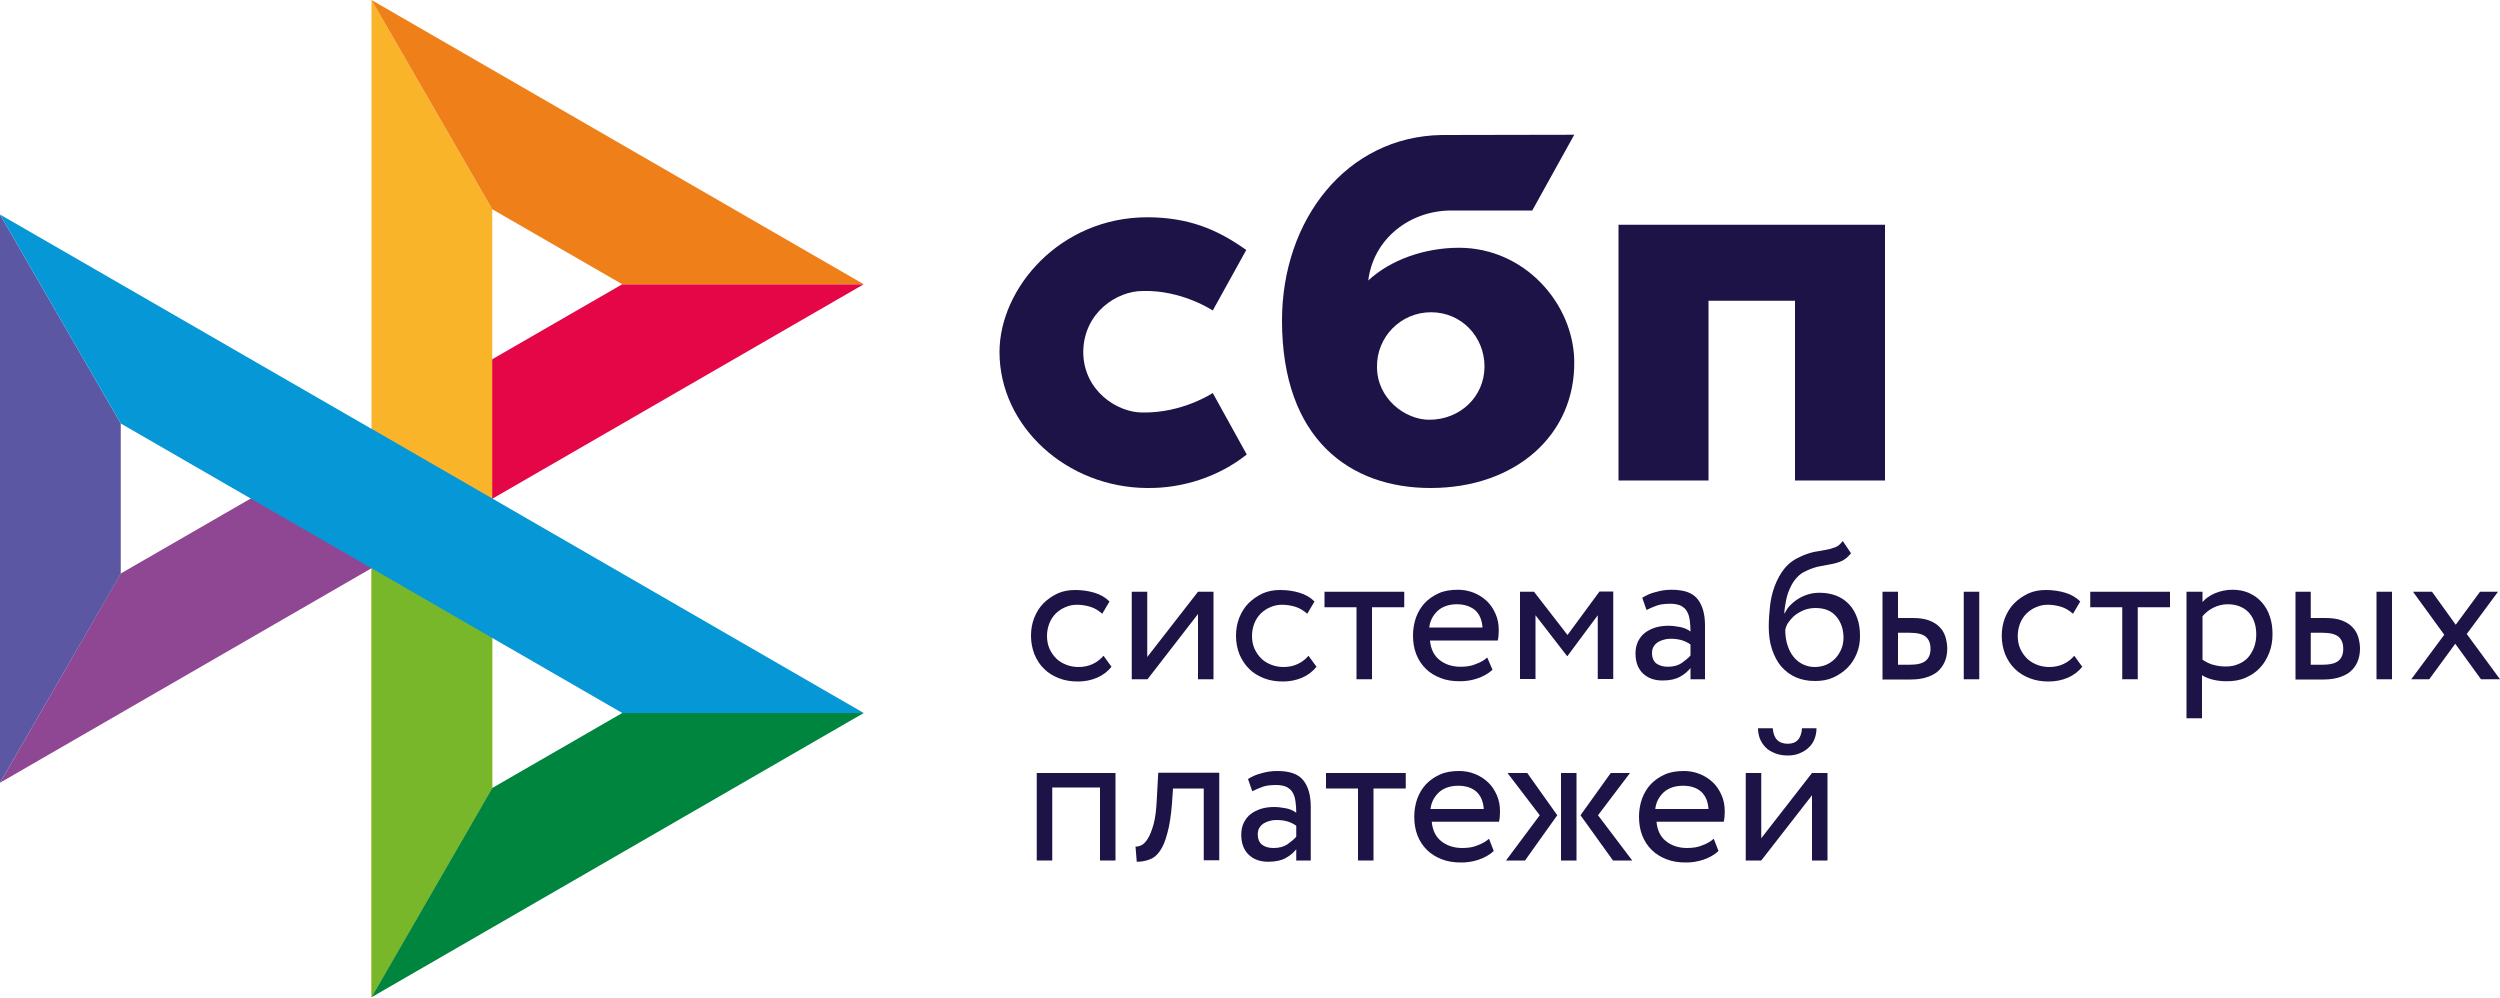
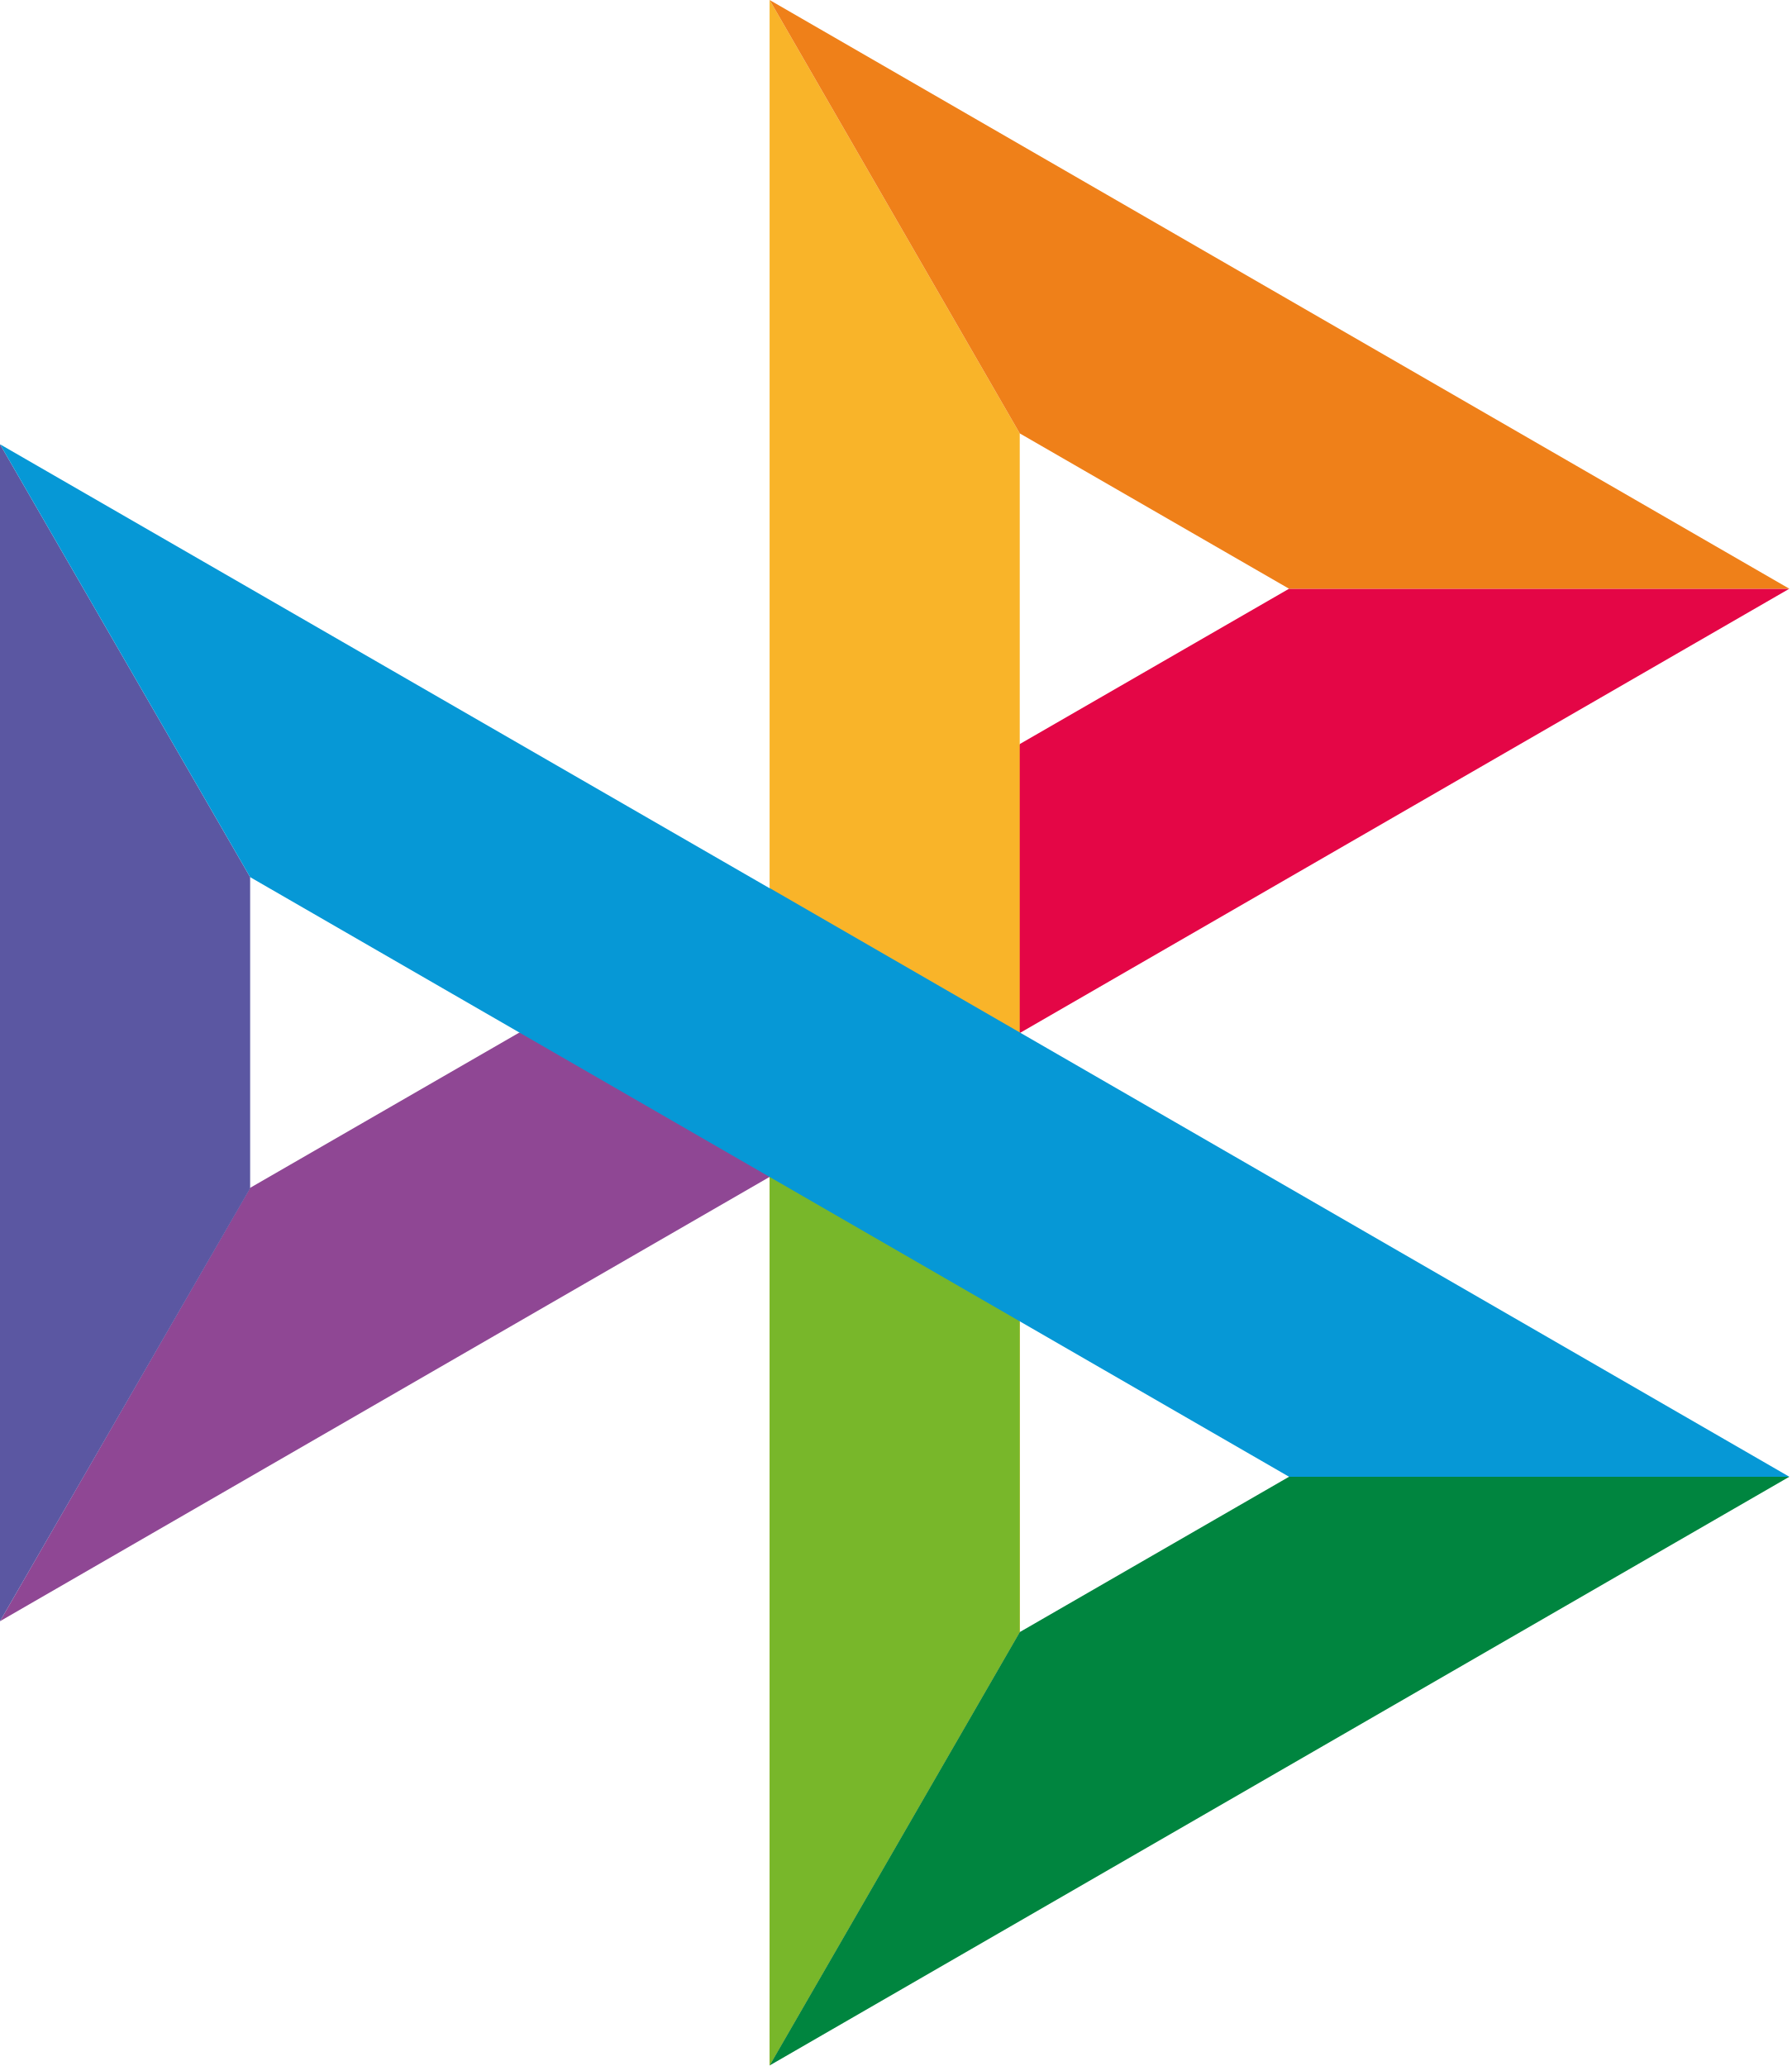
- <svg xmlns="http://www.w3.org/2000/svg" version="1.1" id="Слой_1" x="0px" y="0px" viewBox="0 0 1000 398.9" style="enable-background:new 0 0 1000 398.9;" xml:space="preserve">
-   <style type="text/css">
- 	.st0{fill:#8F4794;}
- 	.st1{fill:#E40646;}
- 	.st2{fill:#F9B429;}
- 	.st3{fill:#EF8019;}
- 	.st4{fill:#78B72A;}
- 	.st5{fill:#00853F;}
- 	.st6{fill:#5B57A2;}
- 	.st7{fill:#0698D6;}
- 	.st8{fill:#1D1346;}
- </style>
-   <g>
-     <g>
-       <g>
-         <path class="st0" d="M100.3,199.4l-52,30L0,313.1l196.9-113.7L100.3,199.4z" />
-       </g>
-     </g>
-     <g>
-       <g>
-         <path class="st1" d="M248.9,113.7l-52,30l-48.3,83.7l196.9-113.7L248.9,113.7z" />
-       </g>
-     </g>
-     <g>
-       <g>
-         <polygon class="st2" points="196.9,83.7 148.6,0 148.6,171.5 148.6,227.4 148.6,398.9 196.9,315.2    " />
-       </g>
-     </g>
-     <g>
-       <g>
-         <polygon class="st3" points="148.6,0 196.9,83.7 248.9,113.7 345.5,113.7    " />
-       </g>
-     </g>
-     <g>
-       <g>
-         <polygon class="st4" points="148.6,171.5 148.6,398.9 196.9,315.2 196.9,255.2    " />
-       </g>
-     </g>
-     <g>
-       <g>
-         <path class="st5" d="M248.9,285.2l-52,30l-48.3,83.7l196.9-113.7L248.9,285.2z" />
-       </g>
-     </g>
-     <g>
-       <g>
-         <polygon class="st6" points="0,85.8 0,313.1 48.3,229.5 48.3,169.4    " />
-       </g>
-     </g>
-     <g>
-       <g>
-         <polygon class="st7" points="148.6,171.5 148.7,171.6 0,85.8 48.3,169.4 248.9,285.2 345.5,285.2    " />
-       </g>
-     </g>
-     <g>
-       <g>
-         <g>
-           <path class="st8" d="M918.1,236.7h6.2v10.5h5.8c2.7,0,4.9,0.3,6.7,1c1.8,0.7,3.2,1.6,4.2,2.7c1.1,1.1,1.8,2.4,2.3,3.9      c0.4,1.5,0.7,3,0.7,4.5c0,1.6-0.2,3.1-0.7,4.6c-0.5,1.5-1.3,2.8-2.4,4c-1.1,1.2-2.6,2.1-4.5,2.8c-1.9,0.7-4.2,1.1-6.9,1.1h-11.3      V236.7z M924.3,253v12.9h4.5c3.1,0,5.3-0.5,6.6-1.6c1.3-1.1,1.9-2.7,1.9-4.8c0-2.1-0.6-3.7-1.9-4.8c-1.3-1.1-3.5-1.6-6.5-1.6      H924.3z M950.6,236.7h6.2v35h-6.2V236.7z" />
-         </g>
-       </g>
-       <g>
-         <g>
-           <path class="st8" d="M986.7,253.6l13.3,18.1h-7.6l-10.3-14.2l-10.4,14.2h-7.2l13.2-17.8l-12.5-17.2h7.6l9.5,13.2l9.7-13.2h7.2      L986.7,253.6z" />
-         </g>
-       </g>
-       <g>
-         <g>
-           <path class="st8" d="M444.6,266.7c-1.5,1.9-3.5,3.4-5.8,4.4c-2.4,1-4.9,1.5-7.6,1.5c-2.8,0-5.3-0.4-7.6-1.3      c-2.3-0.9-4.3-2.1-5.9-3.7c-1.7-1.6-2.9-3.5-3.9-5.8c-0.9-2.3-1.4-4.8-1.4-7.5c0-2.5,0.4-4.9,1.3-7.2c0.9-2.2,2.1-4.2,3.7-5.8      c1.6-1.6,3.5-2.9,5.6-3.9c2.2-1,4.5-1.4,7.1-1.4c2.8,0,5.4,0.4,7.7,1.1c2.4,0.7,4.4,1.9,6,3.5l-2.9,4.9      c-1.5-1.3-3.1-2.3-4.8-2.8c-1.7-0.5-3.4-0.8-5.3-0.8c-1.6,0-3.1,0.3-4.5,0.9c-1.5,0.6-2.7,1.4-3.9,2.5c-1.1,1.1-2,2.4-2.6,3.9      c-0.6,1.5-1,3.2-1,5.1c0,1.9,0.3,3.6,1,5.2c0.7,1.5,1.6,2.8,2.7,3.9c1.1,1.1,2.5,1.9,4,2.5c1.5,0.6,3.2,0.9,4.9,0.9      c2.1,0,4-0.4,5.7-1.2c1.7-0.8,3.1-1.9,4.3-3.3L444.6,266.7z" />
-         </g>
-       </g>
-       <g>
-         <g>
-           <path class="st8" d="M452.7,271.7v-35h6.2v26.1l20.3-26.1h6.2v35h-6.2v-26.1L459,271.7H452.7z" />
-         </g>
-       </g>
-       <g>
-         <g>
-           <path class="st8" d="M526.6,266.7c-1.5,1.9-3.5,3.4-5.8,4.4c-2.4,1-4.9,1.5-7.6,1.5c-2.8,0-5.3-0.4-7.6-1.3      c-2.3-0.9-4.3-2.1-5.9-3.7s-2.9-3.5-3.9-5.8c-0.9-2.3-1.4-4.8-1.4-7.5c0-2.5,0.4-4.9,1.3-7.2c0.9-2.2,2.1-4.2,3.7-5.8      c1.6-1.6,3.5-2.9,5.6-3.9c2.2-1,4.5-1.4,7.1-1.4c2.8,0,5.4,0.4,7.7,1.1c2.4,0.7,4.4,1.9,6,3.5l-2.9,4.9      c-1.5-1.3-3.1-2.3-4.8-2.8c-1.7-0.5-3.4-0.8-5.3-0.8c-1.6,0-3.1,0.3-4.5,0.9c-1.5,0.6-2.7,1.4-3.9,2.5c-1.1,1.1-2,2.4-2.6,3.9      c-0.6,1.5-1,3.2-1,5.1c0,1.9,0.3,3.6,1,5.2c0.7,1.5,1.6,2.8,2.7,3.9c1.1,1.1,2.5,1.9,4,2.5c1.5,0.6,3.2,0.9,4.9,0.9      c2.1,0,4-0.4,5.7-1.2c1.7-0.8,3.1-1.9,4.3-3.3L526.6,266.7z" />
-         </g>
-       </g>
-       <g>
-         <g>
-           <path class="st8" d="M529.8,236.7h31.9v6.2h-12.9v28.8h-6.2v-28.8h-12.8V236.7z" />
-         </g>
-       </g>
-       <g>
-         <g>
-           <path class="st8" d="M597,267.9c-1.7,1.6-3.8,2.7-6.1,3.5c-2.4,0.8-4.7,1.1-7,1.1c-2.9,0-5.4-0.4-7.7-1.3      c-2.3-0.9-4.3-2.1-5.9-3.7s-2.9-3.5-3.8-5.8c-0.9-2.3-1.3-4.8-1.3-7.5c0-2.5,0.4-4.9,1.2-7.2c0.8-2.2,2-4.2,3.5-5.8      c1.5-1.6,3.4-2.9,5.6-3.9c2.2-1,4.8-1.4,7.7-1.4c2.2,0,4.3,0.4,6.3,1.2c2,0.8,3.7,1.9,5.2,3.3c1.5,1.4,2.6,3.1,3.5,5.1      c0.9,2,1.3,4.2,1.3,6.5c0,1.6-0.1,3-0.4,4.2H572c0.3,3.3,1.5,5.9,3.7,7.7c2.2,1.8,5.1,2.8,8.5,2.8c2.3,0,4.4-0.3,6.2-1.1      c1.9-0.7,3.4-1.6,4.5-2.6L597,267.9z M582.8,241.7c-3.2,0-5.8,0.9-7.7,2.6c-1.9,1.8-3.1,4-3.4,6.7h21.3      c-0.2-2.9-1.1-5.2-2.9-6.9C588.3,242.6,585.8,241.7,582.8,241.7z" />
-         </g>
-       </g>
-       <g>
-         <g>
-           <path class="st8" d="M607.9,236.7h5.7L627,254l12.8-17.4h5.5v35h-6.2v-25.5l-12.1,16.3h-0.2l-12.6-16.3v25.5h-6.2V236.7z" />
-         </g>
-       </g>
-       <g>
-         <g>
-           <path class="st8" d="M656.9,239.1c1.6-1,3.3-1.8,5.4-2.3c2-0.6,4.1-0.9,6.3-0.9c5,0,8.4,1.2,10.4,3.7c2,2.5,3,6,3,10.6v21.5      h-5.8v-4.5c-1,1.3-2.4,2.5-4.2,3.5c-1.8,1-4.1,1.5-7,1.5c-3.2,0-5.8-0.9-7.8-2.8c-2-1.9-3-4.6-3-8c0-1.8,0.3-3.3,1-4.8      c0.7-1.4,1.6-2.6,2.8-3.5s2.6-1.6,4.2-2.1c1.6-0.5,3.4-0.7,5.3-0.7c1.3,0,2.8,0.2,4.5,0.5c1.6,0.3,3,0.9,4.2,1.8      c0-1.6-0.1-3.1-0.3-4.5c-0.2-1.4-0.5-2.5-1.1-3.5c-0.5-1-1.4-1.7-2.4-2.3c-1.1-0.5-2.5-0.8-4.2-0.8c-2.2,0-4,0.2-5.4,0.7      c-1.4,0.5-2.8,1.1-4.2,1.8L656.9,239.1z M667.1,266.7c2.3,0,4.1-0.5,5.6-1.5c1.4-1,2.6-2,3.5-3v-4.4c-2.2-1.6-4.8-2.3-7.9-2.3      c-0.9,0-1.9,0.1-2.8,0.4c-0.9,0.2-1.7,0.6-2.4,1c-0.7,0.5-1.3,1.1-1.7,1.8c-0.4,0.7-0.6,1.6-0.6,2.6c0,1.7,0.5,3,1.6,4      C663.5,266.1,665,266.7,667.1,266.7z" />
-         </g>
-       </g>
-       <g>
-         <g>
-           <path class="st8" d="M740.4,221.3c-1.1,1.4-2.3,2.4-3.5,3c-1.3,0.6-2.6,1-4.1,1.3c-1.5,0.3-3.1,0.6-4.8,0.9      c-1.7,0.3-3.5,0.9-5.4,1.8c-1.7,0.7-3,1.7-4.1,3c-1.1,1.2-1.9,2.6-2.6,4.2c-0.7,1.5-1.2,3.2-1.5,4.8s-0.6,3.3-0.7,5h0.2      c0.6-1.2,1.3-2.4,2.3-3.3c1-1,2-1.8,3.3-2.6c1.2-0.7,2.5-1.3,3.9-1.7c1.4-0.4,2.9-0.6,4.4-0.6c2.5,0,4.7,0.4,6.8,1.2      c2,0.8,3.7,2,5.1,3.5c1.4,1.5,2.5,3.4,3.2,5.5c0.8,2.1,1.1,4.5,1.1,7.2c0,2.4-0.4,4.7-1.3,6.9c-0.9,2.2-2.1,4.1-3.7,5.7      c-1.6,1.6-3.5,2.9-5.7,3.9c-2.2,1-4.6,1.4-7.3,1.4c-2.9,0-5.4-0.5-7.7-1.5c-2.3-1-4.2-2.5-5.8-4.3c-1.6-1.9-2.8-4.2-3.7-6.9      s-1.3-5.7-1.3-9.1c0-2.6,0.2-5.3,0.5-8.1c0.3-2.8,0.9-5.5,1.9-8.1s2.2-4.9,3.9-7c1.7-2.1,3.9-3.7,6.7-4.9c2-0.9,3.9-1.5,5.5-1.8      c1.7-0.3,3.2-0.5,4.5-0.8c1.3-0.2,2.5-0.6,3.6-1c1.1-0.4,2.1-1.3,3-2.5L740.4,221.3z M714.1,251.9c0,2.3,0.3,4.3,0.9,6.2      c0.6,1.8,1.4,3.4,2.4,4.6c1,1.3,2.3,2.3,3.7,3c1.5,0.7,3,1.1,4.7,1.1c1.7,0,3.3-0.3,4.7-0.9c1.4-0.6,2.6-1.5,3.6-2.5      c1-1.1,1.8-2.3,2.4-3.7c0.6-1.4,0.9-3,0.9-4.6c0-3.4-1-6.3-2.9-8.5c-1.9-2.3-4.7-3.4-8.3-3.4c-1.7,0-3.2,0.3-4.5,0.8      s-2.5,1.2-3.6,2c-1,0.8-1.9,1.8-2.6,2.8C714.8,249.6,714.4,250.7,714.1,251.9z" />
-         </g>
-       </g>
-       <g>
-         <g>
-           <path class="st8" d="M753,236.7h6.2v10.5h5.8c2.7,0,4.9,0.3,6.7,1c1.8,0.7,3.2,1.6,4.2,2.7c1.1,1.1,1.8,2.4,2.3,3.9      c0.4,1.5,0.7,3,0.7,4.5c0,1.6-0.2,3.1-0.7,4.6c-0.5,1.5-1.3,2.8-2.4,4c-1.1,1.2-2.6,2.1-4.5,2.8c-1.9,0.7-4.2,1.1-6.9,1.1H753      V236.7z M759.2,253v12.9h4.5c3.1,0,5.3-0.5,6.6-1.6c1.3-1.1,1.9-2.7,1.9-4.8c0-2.1-0.6-3.7-1.9-4.8c-1.3-1.1-3.5-1.6-6.5-1.6      H759.2z M785.5,236.7h6.2v35h-6.2V236.7z" />
-         </g>
-       </g>
-       <g>
-         <g>
-           <path class="st8" d="M832.9,266.7c-1.5,1.9-3.5,3.4-5.8,4.4c-2.4,1-4.9,1.5-7.6,1.5c-2.8,0-5.3-0.4-7.6-1.3      c-2.3-0.9-4.3-2.1-5.9-3.7c-1.7-1.6-2.9-3.5-3.9-5.8c-0.9-2.3-1.4-4.8-1.4-7.5c0-2.5,0.4-4.9,1.3-7.2c0.9-2.2,2.1-4.2,3.7-5.8      c1.6-1.6,3.5-2.9,5.6-3.9c2.2-1,4.5-1.4,7.1-1.4c2.8,0,5.4,0.4,7.7,1.1c2.4,0.7,4.4,1.9,6,3.5l-2.9,4.9      c-1.5-1.3-3.1-2.3-4.8-2.8c-1.7-0.5-3.4-0.8-5.3-0.8c-1.6,0-3.1,0.3-4.5,0.9c-1.5,0.6-2.7,1.4-3.9,2.5c-1.1,1.1-2,2.4-2.6,3.9      c-0.6,1.5-1,3.2-1,5.1c0,1.9,0.3,3.6,1,5.2c0.7,1.5,1.6,2.8,2.7,3.9s2.5,1.9,4,2.5c1.5,0.6,3.2,0.9,4.9,0.9c2.1,0,4-0.4,5.7-1.2      c1.7-0.8,3.1-1.9,4.3-3.3L832.9,266.7z" />
-         </g>
-       </g>
-       <g>
-         <g>
-           <path class="st8" d="M836.1,236.7H868v6.2h-12.9v28.8h-6.2v-28.8h-12.8V236.7z" />
-         </g>
-       </g>
-       <g>
-         <g>
-           <path class="st8" d="M874.8,236.7h6.2v4.1c1.2-1.4,2.9-2.6,5-3.5c2.2-0.9,4.5-1.4,6.9-1.4c2.5,0,4.7,0.4,6.7,1.3      c2,0.9,3.7,2.1,5.1,3.7c1.4,1.6,2.5,3.4,3.2,5.6c0.8,2.2,1.1,4.6,1.1,7.2c0,2.6-0.4,5.1-1.3,7.4c-0.9,2.3-2.1,4.3-3.7,6      c-1.6,1.7-3.5,3-5.8,4c-2.2,1-4.7,1.4-7.5,1.4c-1.9,0-3.7-0.2-5.4-0.6c-1.7-0.4-3.2-1-4.5-1.8v17.2h-6.2V236.7z M891.1,241.7      c-2.1,0-4,0.5-5.8,1.4c-1.8,0.9-3.2,2.1-4.3,3.4v17.4c1.6,1,3.1,1.8,4.6,2.1c1.5,0.4,3.1,0.6,4.7,0.6c1.9,0,3.6-0.3,5.1-1      c1.5-0.6,2.8-1.5,3.8-2.6c1-1.1,1.8-2.5,2.4-4c0.6-1.6,0.9-3.3,0.9-5.1c0-1.8-0.2-3.4-0.7-4.9c-0.5-1.5-1.2-2.8-2.2-3.9      c-1-1.1-2.2-1.9-3.6-2.5C894.5,242,892.9,241.7,891.1,241.7z" />
-         </g>
-       </g>
-       <g>
-         <g>
-           <path class="st8" d="M440,315h-19.1v29.2h-6.2v-35h31.5v35H440V315z" />
-         </g>
-       </g>
-       <g>
-         <g>
-           <path class="st8" d="M481.5,315.4h-12.3l-0.4,5.9c-0.4,5-1,9-1.9,12.1c-0.8,3.1-1.8,5.4-3,7.1c-1.2,1.7-2.6,2.8-4.1,3.3      c-1.6,0.6-3.2,0.9-5.1,0.9l-0.5-6.1c0.7,0.1,1.4-0.1,2.3-0.5c0.9-0.4,1.7-1.2,2.6-2.6c0.8-1.3,1.6-3.2,2.3-5.7      c0.7-2.5,1.1-5.7,1.3-9.8l0.6-10.9h24.4v35h-6.2V315.4z" />
-         </g>
-       </g>
-       <g>
-         <g>
-           <path class="st8" d="M499.2,311.6c1.6-1,3.3-1.8,5.4-2.3c2-0.6,4.1-0.9,6.3-0.9c5,0,8.4,1.2,10.4,3.7c2,2.5,3,6,3,10.6v21.5      h-5.8v-4.5c-1,1.3-2.4,2.5-4.2,3.5c-1.8,1-4.1,1.5-7,1.5c-3.2,0-5.8-0.9-7.8-2.8c-2-1.9-3-4.6-3-8c0-1.8,0.3-3.3,1-4.8      c0.7-1.4,1.6-2.6,2.8-3.5c1.2-0.9,2.6-1.6,4.2-2.1c1.6-0.5,3.4-0.7,5.3-0.7c1.3,0,2.8,0.2,4.5,0.5c1.6,0.3,3,0.9,4.2,1.8      c0-1.6-0.1-3.1-0.3-4.5c-0.2-1.4-0.5-2.5-1.1-3.5c-0.5-1-1.4-1.7-2.4-2.3c-1.1-0.5-2.5-0.8-4.2-0.8c-2.2,0-4,0.2-5.4,0.7      c-1.4,0.5-2.8,1.1-4.2,1.8L499.2,311.6z M509.4,339.2c2.3,0,4.1-0.5,5.6-1.5c1.4-1,2.6-2,3.5-3v-4.4c-2.2-1.6-4.8-2.3-7.9-2.3      c-0.9,0-1.9,0.1-2.8,0.4c-0.9,0.2-1.7,0.6-2.4,1c-0.7,0.5-1.3,1.1-1.7,1.8c-0.4,0.7-0.6,1.6-0.6,2.6c0,1.7,0.5,3,1.6,4      C505.8,338.7,507.4,339.2,509.4,339.2z" />
-         </g>
-       </g>
-       <g>
-         <g>
-           <path class="st8" d="M530.4,309.2h31.9v6.2h-12.9v28.8h-6.2v-28.8h-12.8V309.2z" />
-         </g>
-       </g>
-       <g>
-         <g>
-           <path class="st8" d="M597.5,340.4c-1.7,1.6-3.8,2.7-6.1,3.5c-2.4,0.8-4.7,1.1-7,1.1c-2.9,0-5.4-0.4-7.7-1.3      c-2.3-0.9-4.3-2.1-5.9-3.7c-1.6-1.6-2.9-3.5-3.8-5.8c-0.9-2.3-1.3-4.8-1.3-7.5c0-2.5,0.4-4.9,1.2-7.2c0.8-2.2,2-4.2,3.5-5.8      c1.5-1.6,3.4-2.9,5.6-3.9c2.2-1,4.8-1.4,7.7-1.4c2.2,0,4.3,0.4,6.3,1.2c2,0.8,3.7,1.9,5.2,3.3c1.5,1.4,2.6,3.1,3.5,5.1      c0.9,2,1.3,4.2,1.3,6.5c0,1.6-0.1,3-0.4,4.2h-26.9c0.3,3.3,1.5,5.9,3.7,7.7c2.2,1.8,5.1,2.8,8.5,2.8c2.3,0,4.4-0.3,6.2-1.1      c1.9-0.7,3.4-1.6,4.5-2.6L597.5,340.4z M583.3,314.3c-3.2,0-5.8,0.9-7.7,2.6c-1.9,1.8-3.1,4-3.4,6.7h21.3      c-0.2-2.9-1.1-5.2-2.9-6.9C588.8,315.1,586.4,314.3,583.3,314.3z" />
-         </g>
-       </g>
-       <g>
-         <g>
-           <path class="st8" d="M603,309.2h7.9l12,16.9L610,344.2h-7.6l13.5-18.1L603,309.2z M624.4,309.2h6.2v35h-6.2V309.2z M639.2,326.1      l13.7,18.1h-7.7l-13-18.1l12.1-16.9h7.7L639.2,326.1z" />
-         </g>
-       </g>
-       <g>
-         <g>
-           <path class="st8" d="M687.4,340.4c-1.7,1.6-3.8,2.7-6.1,3.5c-2.4,0.8-4.7,1.1-7,1.1c-2.9,0-5.4-0.4-7.7-1.3      c-2.3-0.9-4.3-2.1-5.9-3.7c-1.6-1.6-2.9-3.5-3.8-5.8c-0.9-2.3-1.3-4.8-1.3-7.5c0-2.5,0.4-4.9,1.2-7.2c0.8-2.2,2-4.2,3.5-5.8      c1.5-1.6,3.4-2.9,5.6-3.9c2.2-1,4.8-1.4,7.7-1.4c2.2,0,4.3,0.4,6.3,1.2c2,0.8,3.7,1.9,5.2,3.3c1.5,1.4,2.6,3.1,3.5,5.1      c0.9,2,1.3,4.2,1.3,6.5c0,1.6-0.1,3-0.4,4.2h-26.9c0.3,3.3,1.5,5.9,3.7,7.7c2.2,1.8,5.1,2.8,8.5,2.8c2.3,0,4.4-0.3,6.2-1.1      c1.9-0.7,3.4-1.6,4.5-2.6L687.4,340.4z M673.2,314.3c-3.2,0-5.8,0.9-7.7,2.6c-1.9,1.8-3.1,4-3.4,6.7h21.3      c-0.2-2.9-1.1-5.2-2.9-6.9C678.7,315.1,676.3,314.3,673.2,314.3z" />
-         </g>
-       </g>
-       <g>
-         <g>
-           <path class="st8" d="M698.3,344.2v-35h6.2v26.1l20.3-26.1h6.2v35h-6.2v-26.1l-20.3,26.1H698.3z M709.1,291.3      c0.3,4.1,2.3,6.2,6,6.2c3.5,0,5.4-2,5.7-6.2h5.8c0,1.6-0.3,3-0.8,4.3c-0.5,1.3-1.3,2.5-2.3,3.4c-1,1-2.2,1.7-3.6,2.3      c-1.4,0.6-3,0.9-4.8,0.9c-1.9,0-3.6-0.3-5.1-0.9c-1.5-0.6-2.7-1.3-3.7-2.3c-1-1-1.7-2.1-2.3-3.4c-0.5-1.3-0.8-2.8-0.8-4.3H709.1      z" />
-         </g>
-       </g>
-       <g>
-         <g>
-           <path class="st8" d="M754,89.9v102.3h-36v-71.9h-34.6v71.9h-36V89.9H754z" />
-         </g>
-       </g>
-       <g>
-         <g>
-           <path class="st8" d="M629.7,144.3c0.5,29.7-23.5,50.9-57.5,50.9c-32.2,0-59.4-19.5-59.4-67c0-40.3,25.8-73.6,63.9-74.2      c16.7,0,53-0.1,53-0.1l-16.8,30.3c0,0-28.6,0-32.4,0c-16.4,0-31.1,11.1-33.2,28c8.8-8.2,22.4-13.1,36.4-13.1      C610,99.2,629.3,121.5,629.7,144.3z M593.8,146.6c0-11.8-9.1-21.7-21.4-21.7c-12.2,0-21.8,10-21.6,21.9      c0,12.6,11.2,21.1,20.9,21.1C584.1,167.9,593.8,158.6,593.8,146.6z" />
-         </g>
-       </g>
-       <g>
-         <g>
-           <path class="st8" d="M485.1,157.2c0,0-12.1,8.1-28.2,7.8c-10.1,0-23.6-8.8-23.6-24.3c0.2-15.8,13.6-24.3,23.7-24.3      c15.7-0.5,28.1,7.8,28.1,7.8l13.4-24.2C486.6,91.5,475.2,87,459,86.9c-35.1,0-59.2,28.5-59.2,53.9c0,29.7,26.8,54.2,59,54.4      c14.2,0.2,28.7-4.5,39.9-13.4L485.1,157.2z" />
-         </g>
-       </g>
-     </g>
-   </g>
+ <svg xmlns="http://www.w3.org/2000/svg" viewBox="0 0 346 399" fill="none">
+   <path d="M100.3,199.4l-52,30L0,313.1l196.9-113.7L100.3,199.4z" fill="#8F4794" />
+   <path d="M248.9,113.7l-52,30l-48.3,83.7l196.9-113.7L248.9,113.7z" fill="#E40646" />
+   <polygon points="196.9,83.7 148.6,0 148.6,171.5 148.6,227.4 148.6,398.9 196.9,315.2" fill="#F9B429" />
+   <polygon points="148.6,0 196.9,83.7 248.9,113.7 345.5,113.7" fill="#EF8019" />
+   <polygon points="148.6,171.5 148.6,398.9 196.9,315.2 196.9,255.2" fill="#78B72A" />
+   <path d="M248.9,285.2l-52,30l-48.3,83.7l196.9-113.7L248.9,285.2z" fill="#00853F" />
+   <polygon points="0,85.8 0,313.1 48.3,229.5 48.3,169.4" fill="#5B57A2" />
+   <polygon points="148.6,171.5 148.7,171.6 0,85.8 48.3,169.4 248.9,285.2 345.5,285.2" fill="#0698D6" />
</svg>
